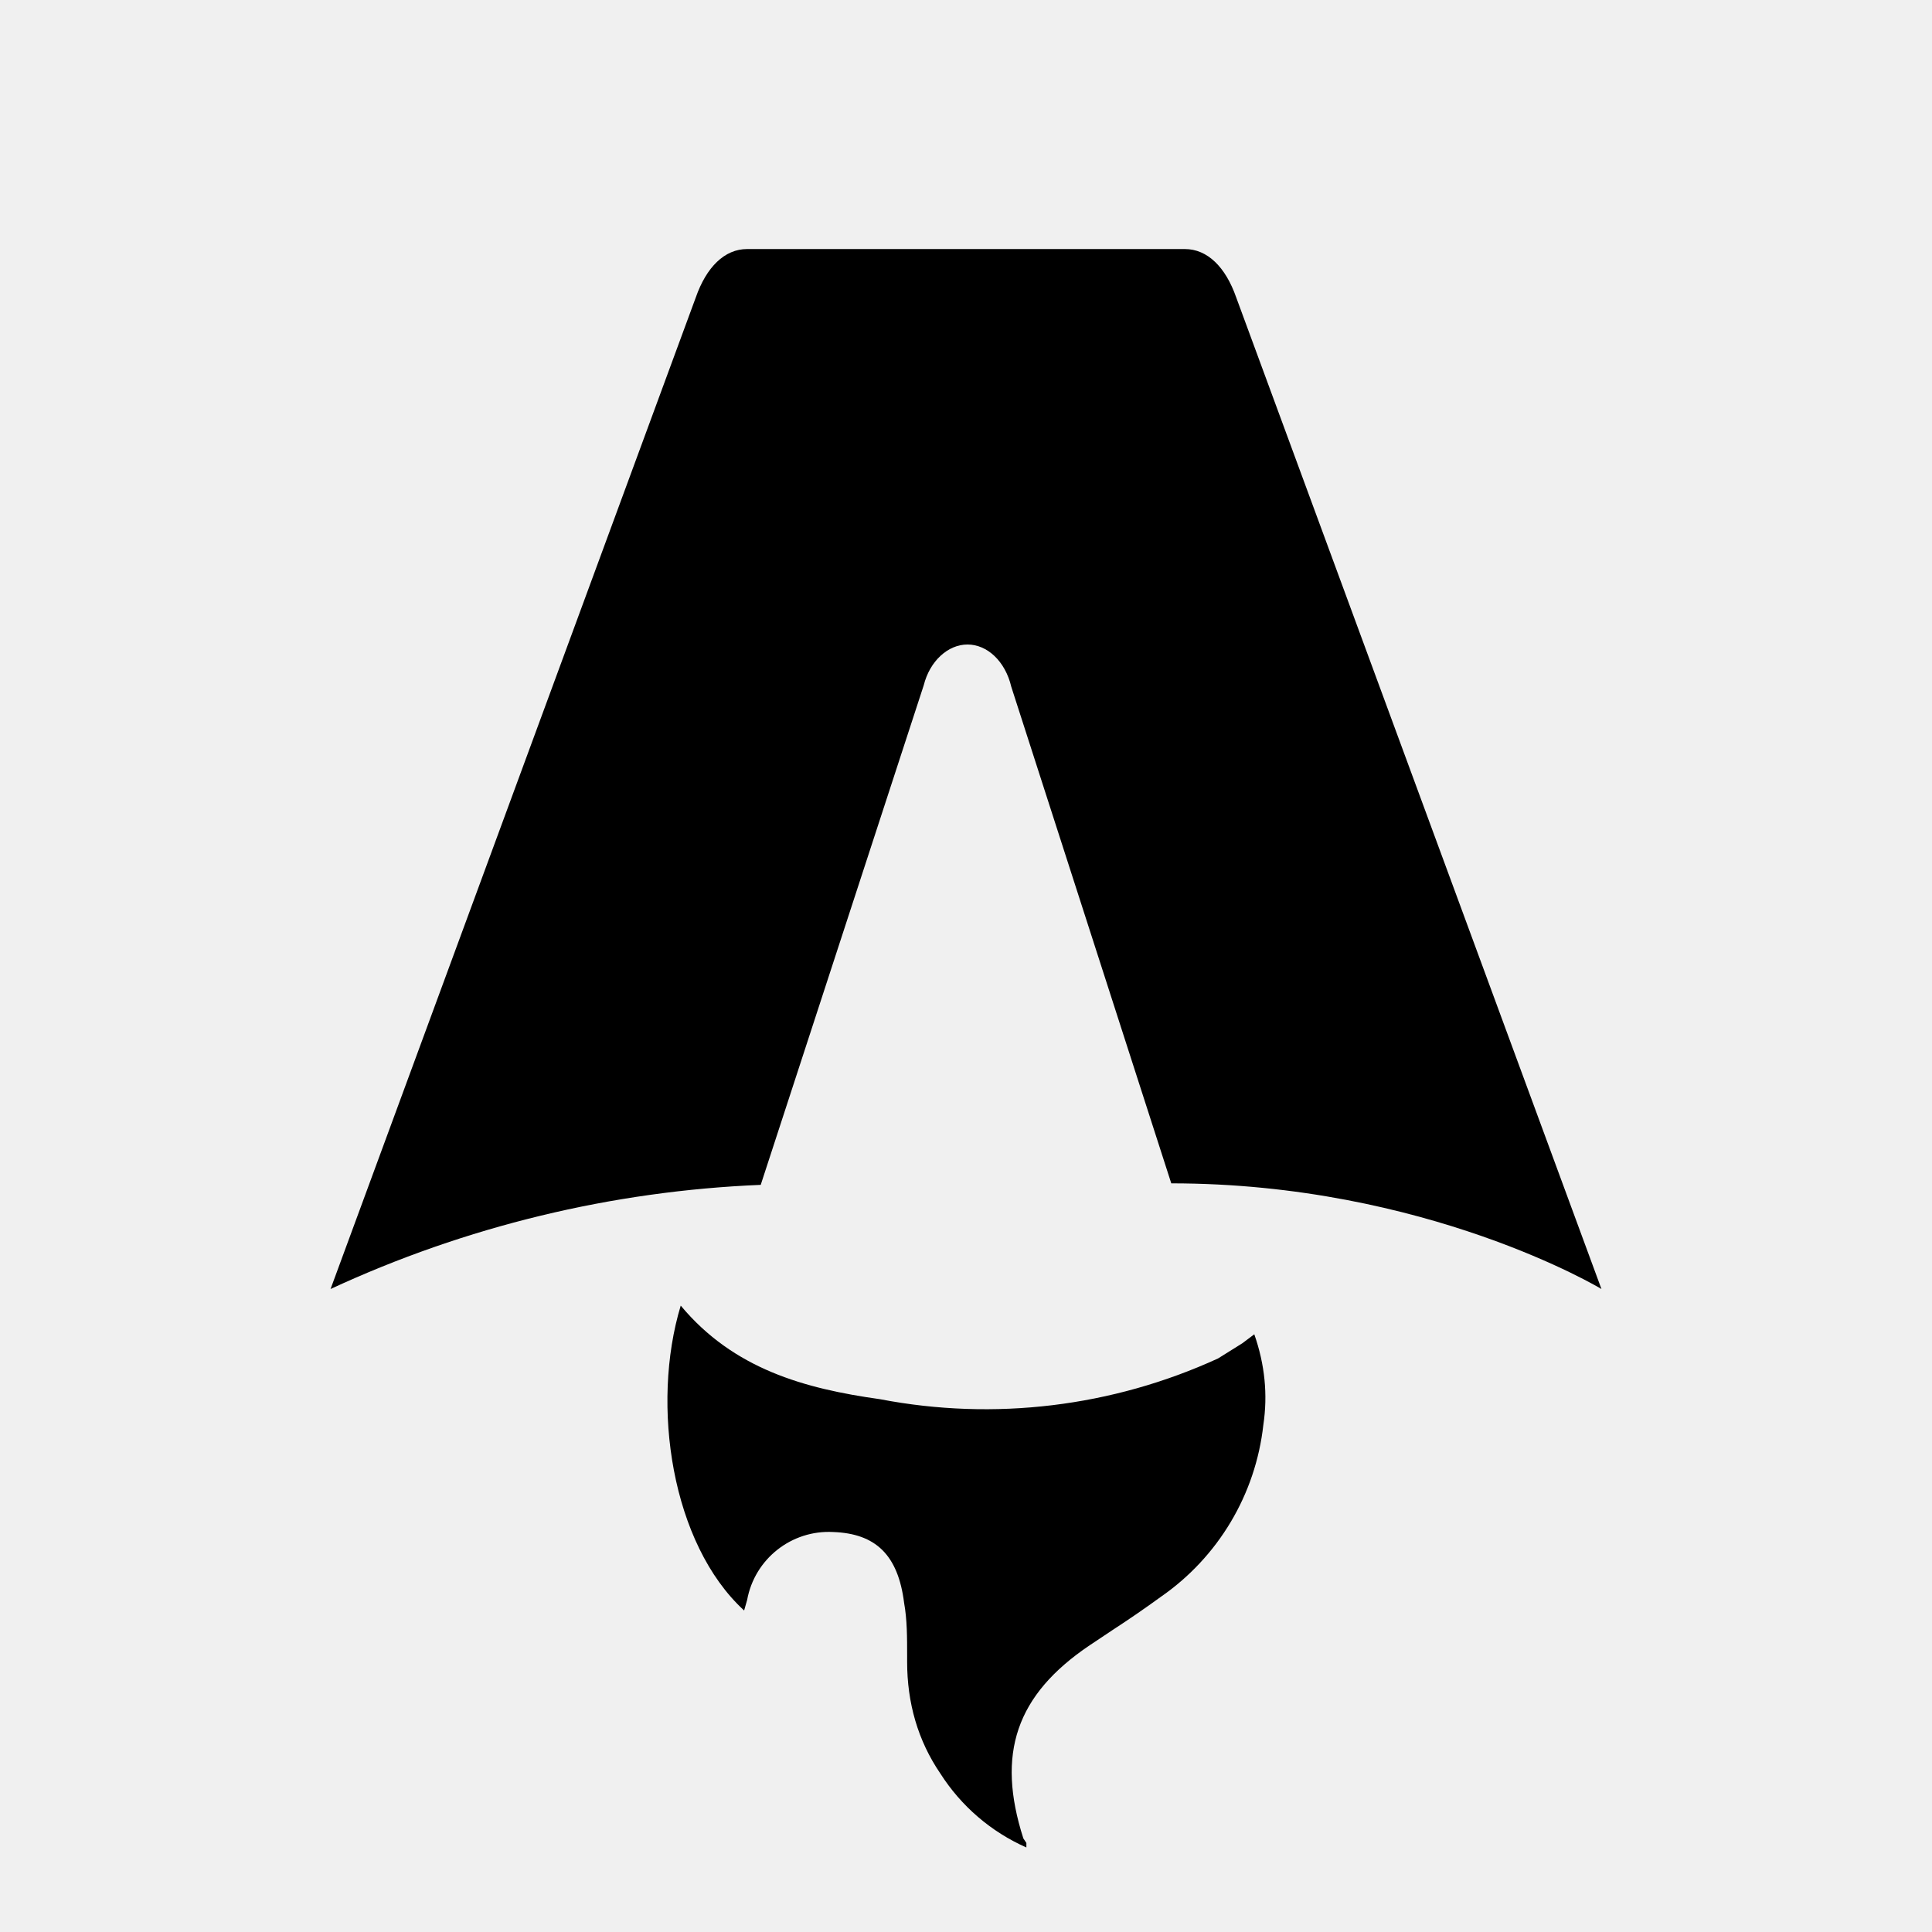
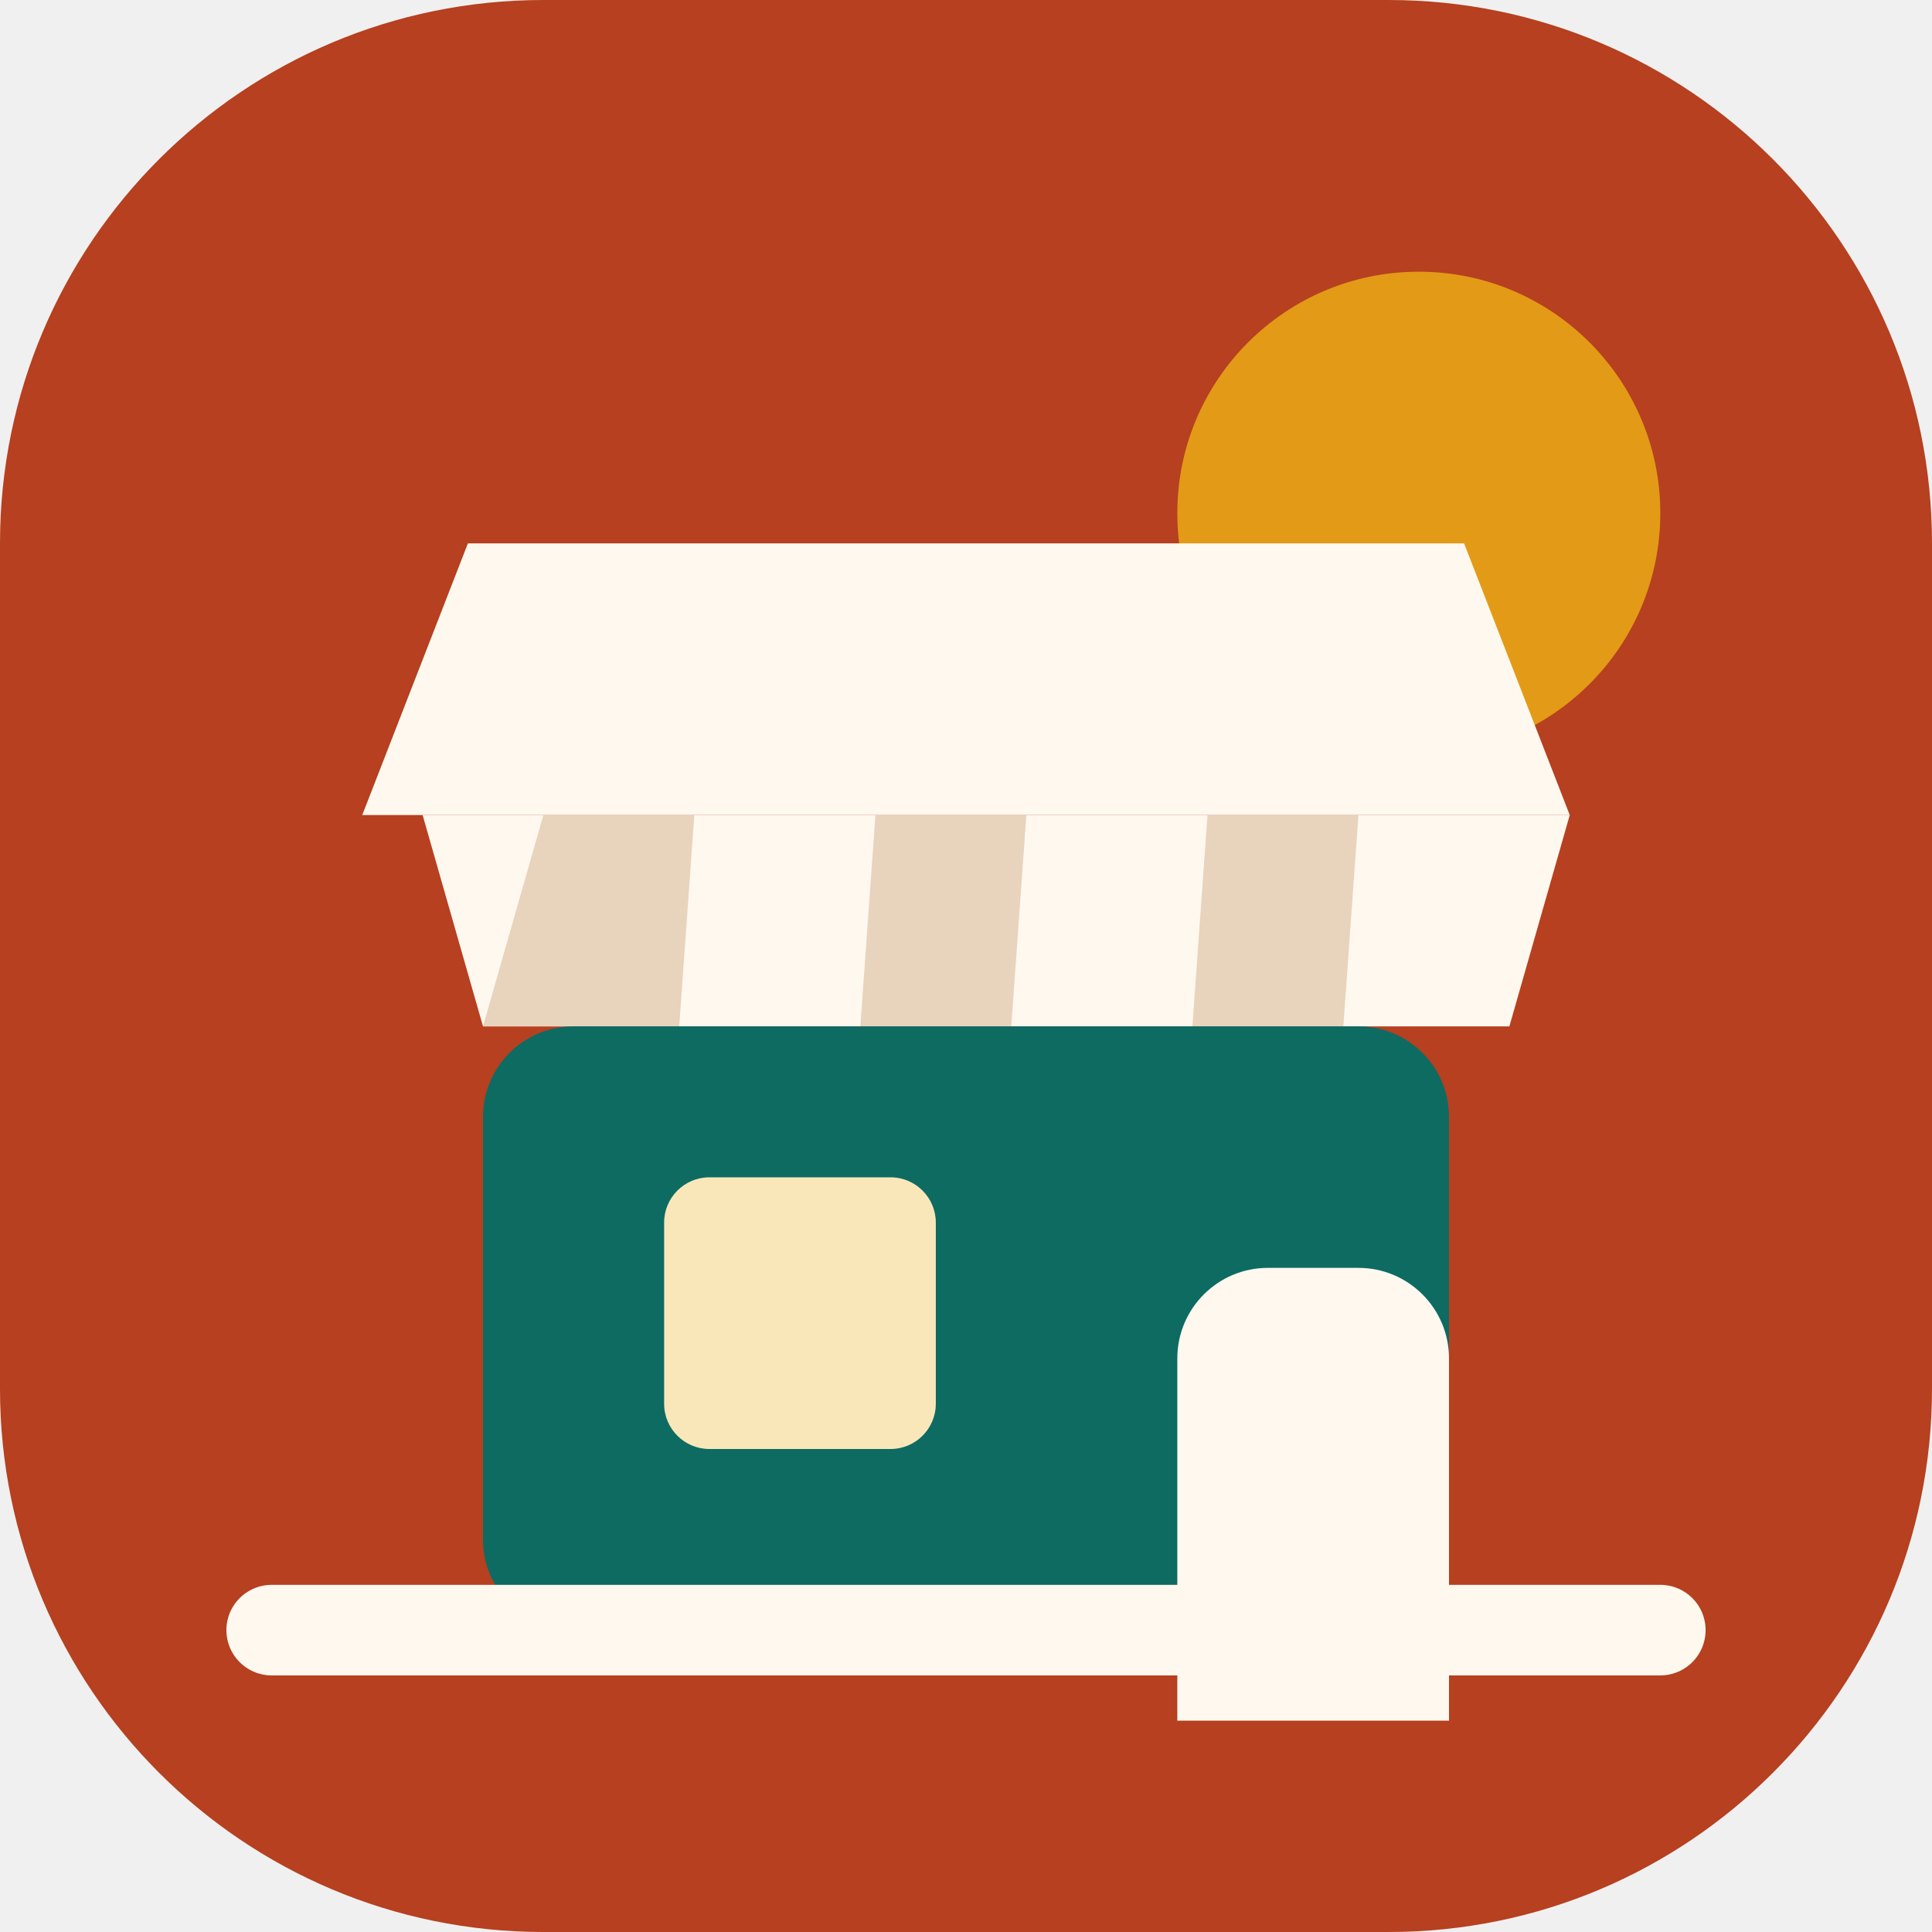
- <svg xmlns="http://www.w3.org/2000/svg" fill="none" viewBox="0 0 128 128">
-   <path d="M50.4 78.5a75.1 75.1 0 0 0-28.5 6.9l24.2-65.7c.7-2 1.9-3.2 3.4-3.2h29c1.5 0 2.7 1.2 3.4 3.2l24.2 65.7s-11.6-7-28.5-7L67 45.5c-.4-1.7-1.6-2.8-2.9-2.8-1.3 0-2.5 1.1-2.9 2.7L50.4 78.5Zm-1.1 28.2Zm-4.2-20.2c-2 6.6-.6 15.8 4.2 20.2a17.5 17.5 0 0 1 .2-.7 5.5 5.5 0 0 1 5.7-4.5c2.8.1 4.3 1.5 4.7 4.7.2 1.1.2 2.3.2 3.5v.4c0 2.7.7 5.2 2.2 7.4a13 13 0 0 0 5.7 4.9v-.3l-.2-.3c-1.8-5.6-.5-9.5 4.4-12.8l1.5-1a73 73 0 0 0 3.2-2.2 16 16 0 0 0 6.8-11.4c.3-2 .1-4-.6-6l-.8.6-1.6 1a37 37 0 0 1-22.4 2.7c-5-.7-9.7-2-13.2-6.2Z" />
-   <style>
-         path { fill: #000; }
-         @media (prefers-color-scheme: dark) {
-             path { fill: #FFF; }
-         }
-     </style>
+ <svg xmlns="http://www.w3.org/2000/svg" width="64" height="64" viewBox="0 0 64 64" fill="none">
+   <rect width="64" height="64" rx="18" fill="#B6401F" />
+   <circle cx="47" cy="17" r="8" fill="#E39A17" />
+   <path d="M12 27h40l-3.5-9h-33L12 27Z" fill="#FFF8EF" />
+   <path d="M14 27h38l-2 7H16l-2-7Z" fill="#FFF8EF" />
+   <path d="M18 27h5l-.5 7H16l2-7Z" fill="#E8D3BD" />
+   <path d="M29 27h5l-.5 7h-5l.5-7Z" fill="#E8D3BD" />
+   <path d="M40 27h5l-.5 7h-5l.5-7Z" fill="#E8D3BD" />
+   <rect x="16" y="34" width="32" height="20" rx="3" fill="#0D6B62" />
+   <rect x="22" y="39" width="9" height="9" rx="1.5" fill="#FAE7B9" />
+   <path d="M39 57V45a3 3 0 0 1 3-3h3a3 3 0 0 1 3 3v12" fill="#FFF8EF" />
+   <path d="M9 54h46" stroke="#FFF8EF" stroke-width="3" stroke-linecap="round" />
</svg>
